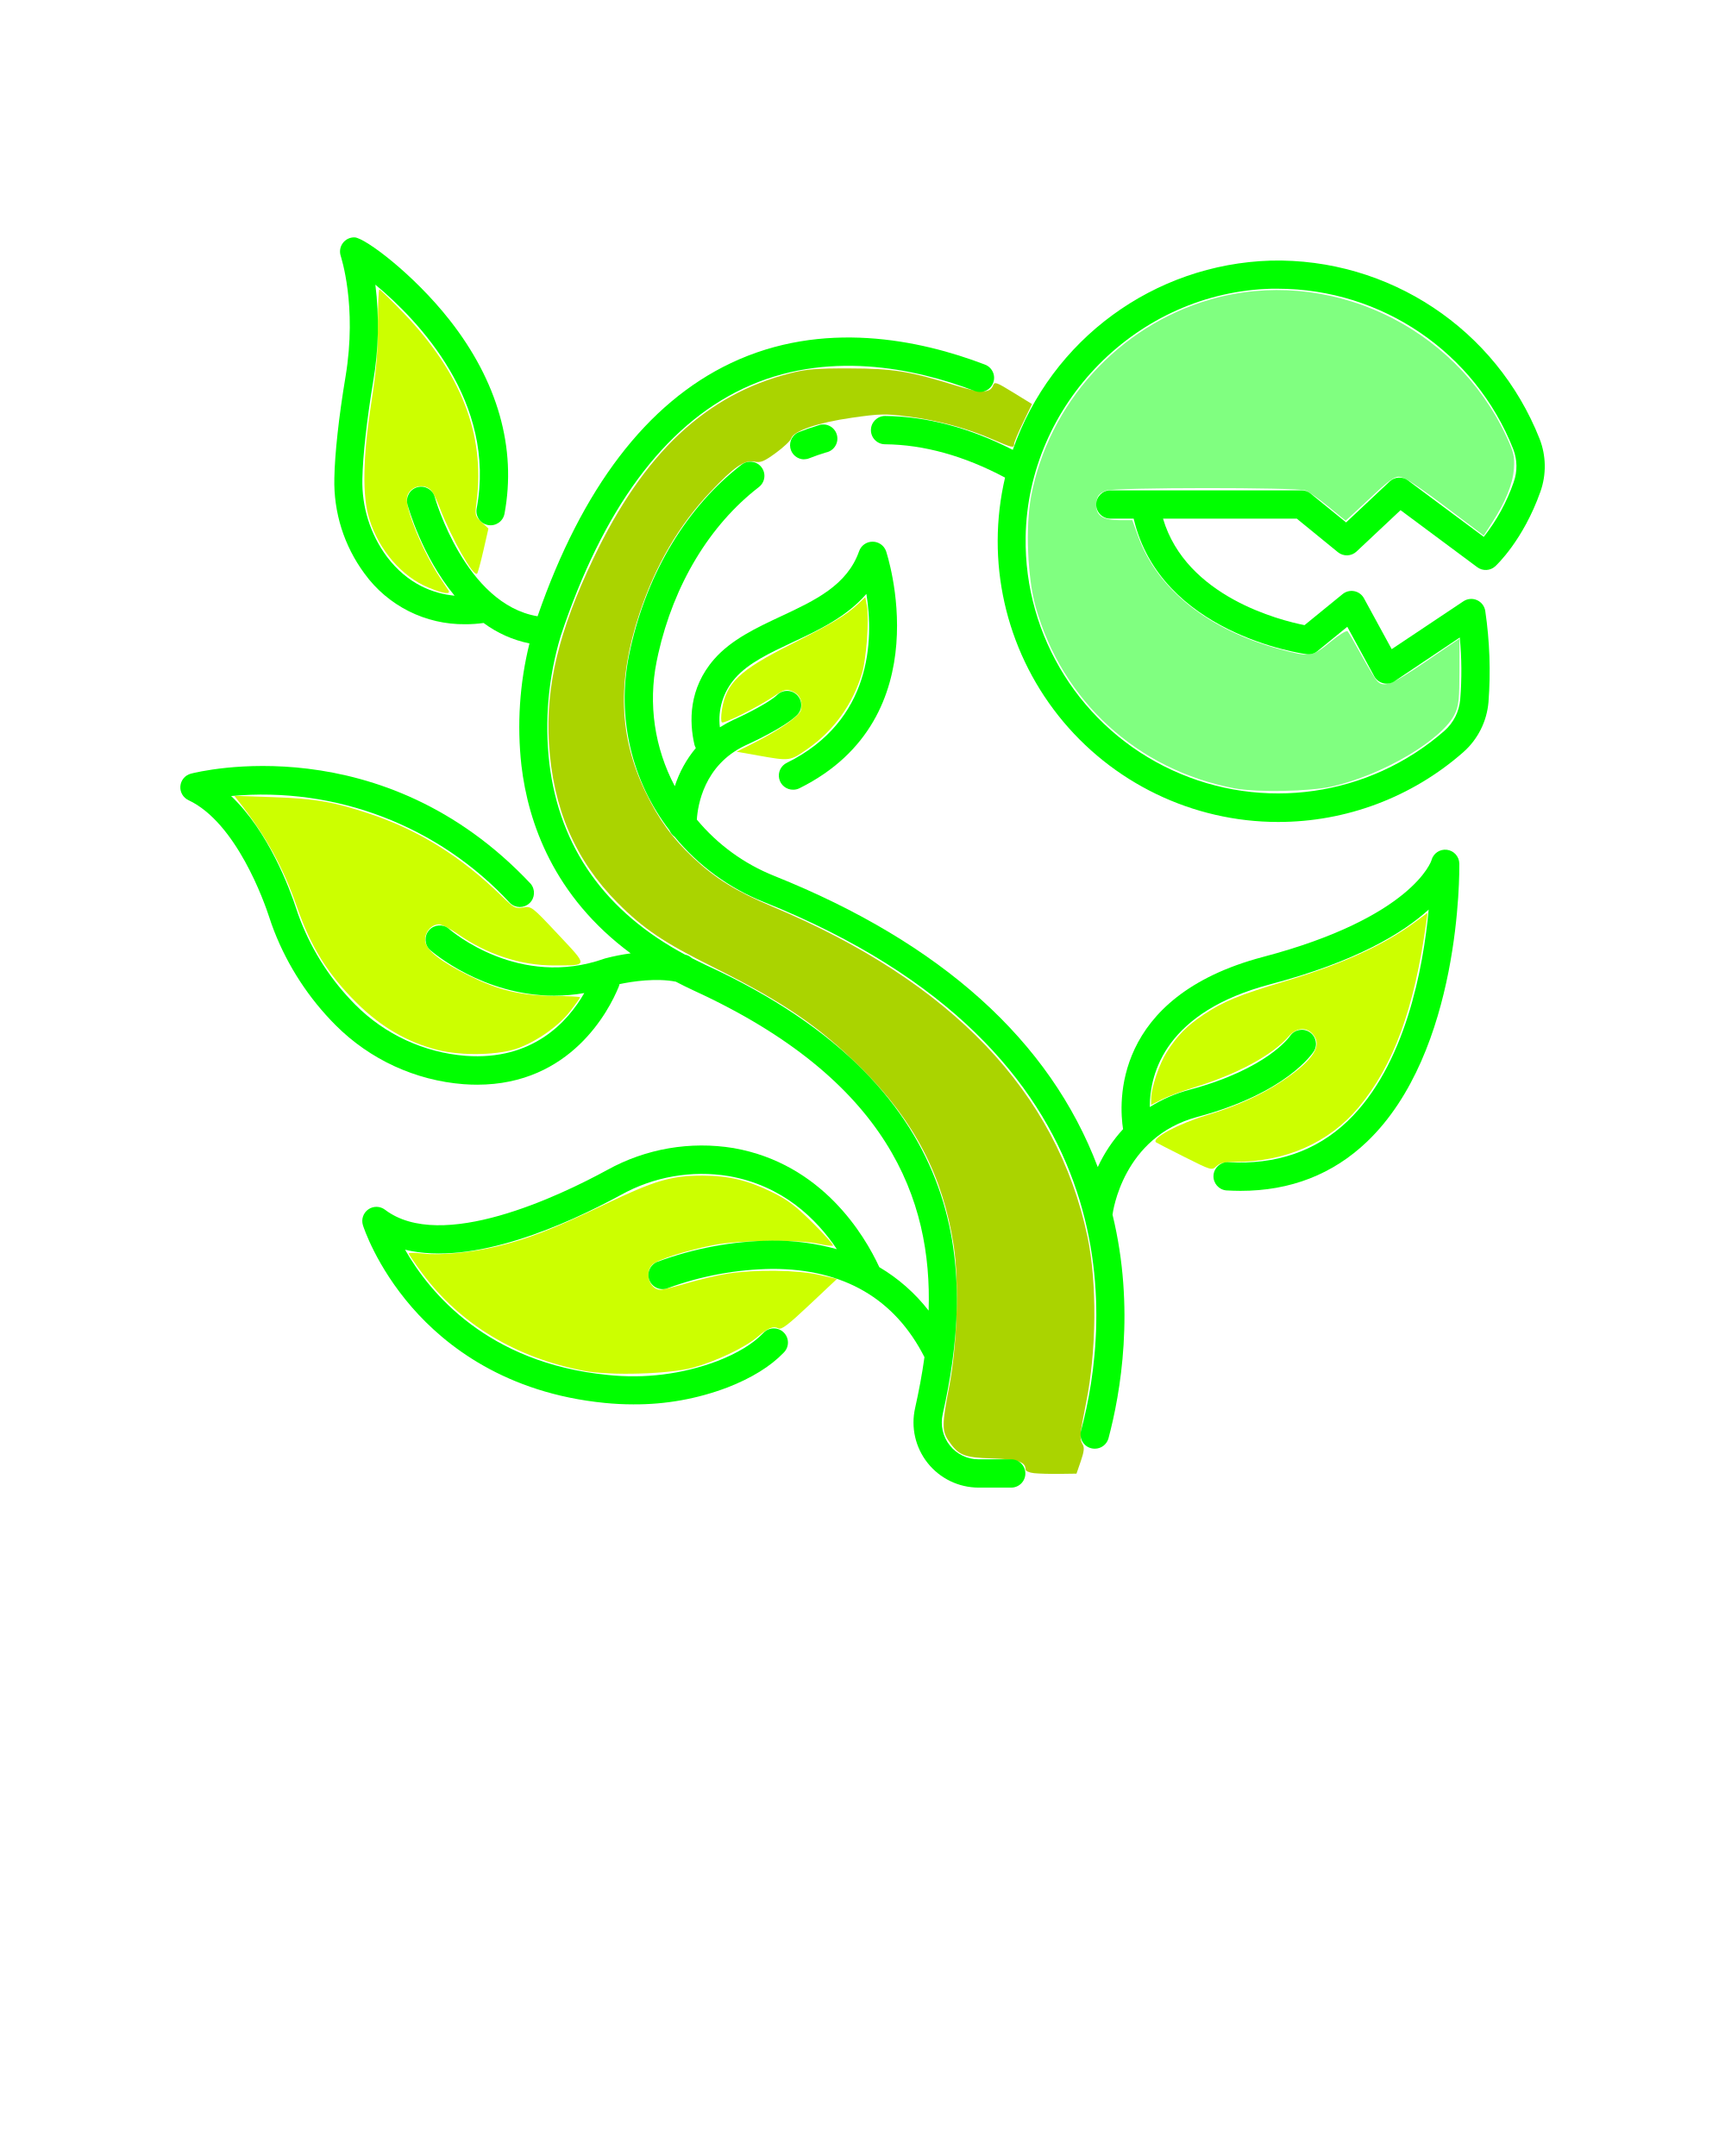
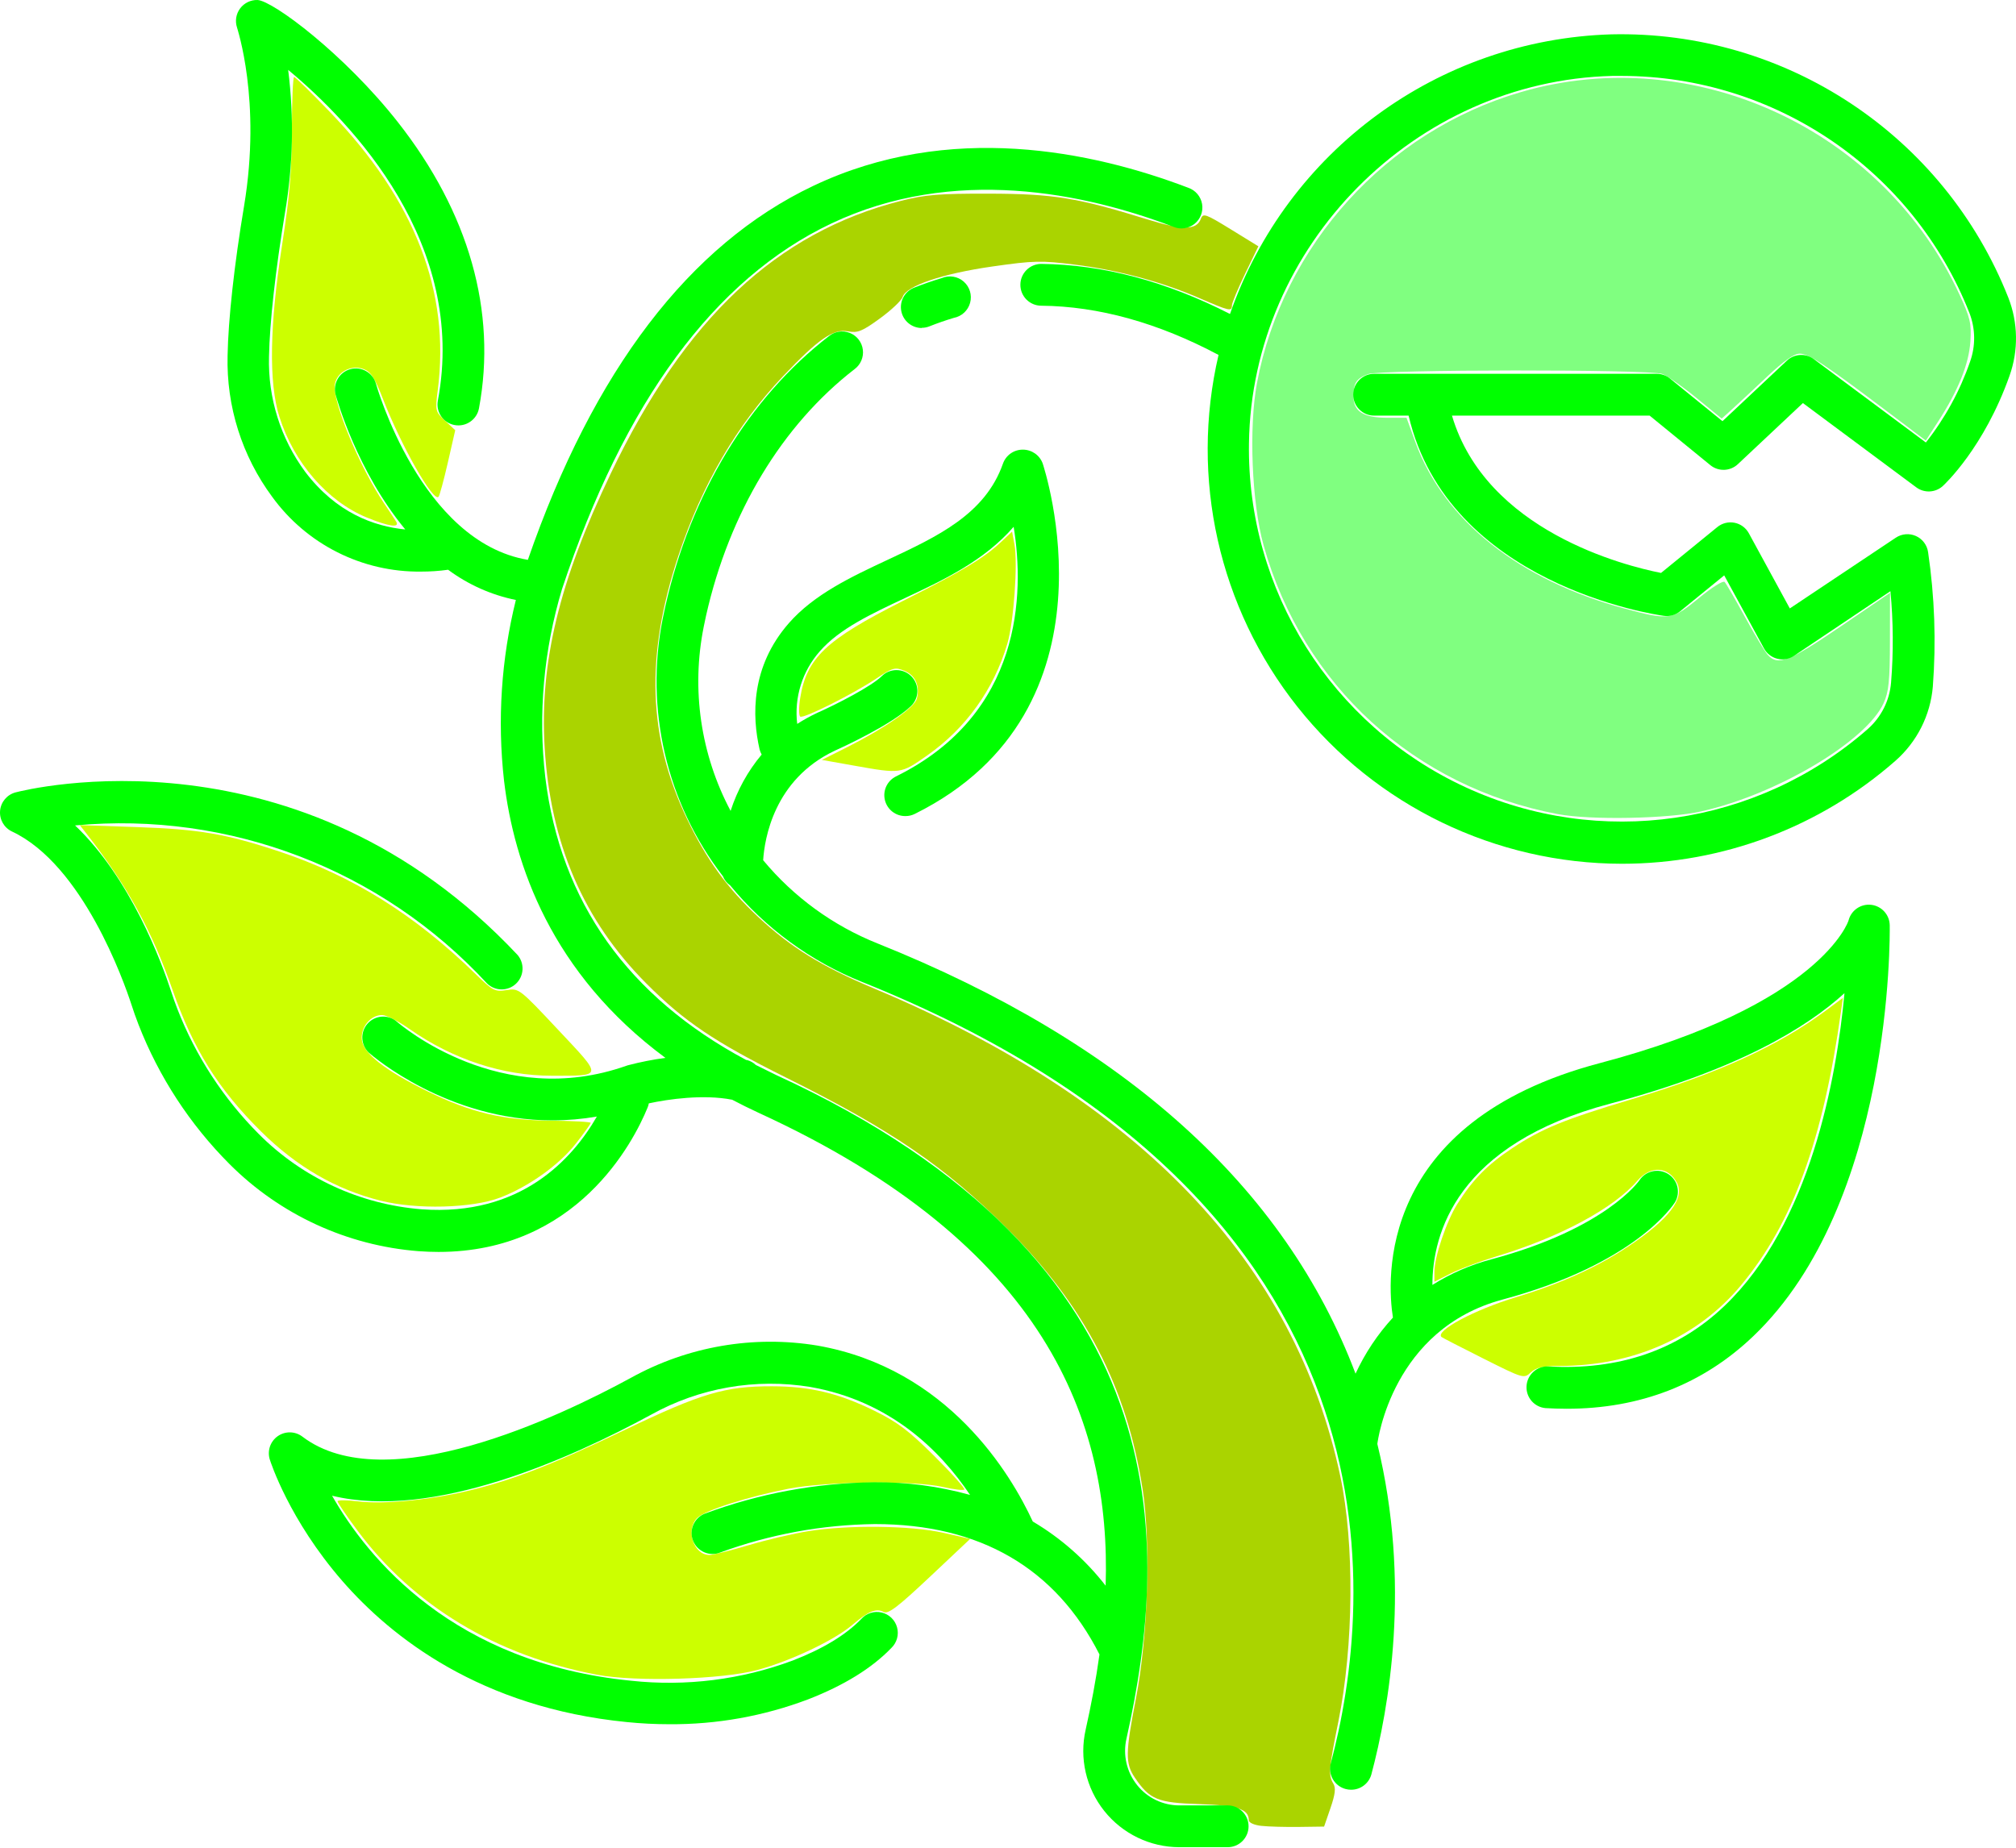
- <svg xmlns="http://www.w3.org/2000/svg" data-name="Layer 2" viewBox="0 0 512 640" x="0px" y="0px" version="1.1" id="svg16">
+ <svg xmlns="http://www.w3.org/2000/svg" data-name="Layer 2" viewBox="0 0 404.986 371.132" x="0px" y="0px" version="1.1" id="svg16" width="404.986" height="371.132">
  <defs id="defs20" />
-   <path style="fill:#aad400;fill-opacity:1;stroke:none;stroke-width:0.678;stroke-opacity:1" d="m 306.927,437.306 c -1.474,-0.162 -2.542,-0.645 -2.542,-1.15 0,-2.226 -2.311,-2.974 -9.963,-3.225 -8.381,-0.274 -9.925,-0.908 -12.918,-5.307 -1.942,-2.854 -1.913,-4.995 0.217,-15.939 2.391,-12.287 2.997,-31.398 1.333,-42.034 -3.224,-20.607 -11.622,-36.796 -27.095,-52.231 -12.634,-12.603 -23.257,-19.871 -44.513,-30.454 -14.361,-7.15 -20.489,-11.279 -28.113,-18.942 -12.61,-12.676 -19.235,-28.058 -20.395,-47.36 -1.026,-17.062 2.913,-33.397 13.283,-55.081 14.89,-31.137 33.314,-48.439 58.335,-54.784 4.847,-1.229 7.649,-1.457 17.627,-1.433 12.931,0.031 17.791,0.816 31.624,5.111 7.33,2.276 10.088,2.261 10.948,-0.058 0.439,-1.183 0.949,-1.004 6.018,2.116 l 5.539,3.409 -2.657,5.495 c -1.462,3.022 -2.657,5.893 -2.657,6.379 0,1.263 -0.499,1.151 -6.52,-1.458 -7.558,-3.275 -16.275,-5.62 -24.994,-6.723 -6.816,-0.862 -8.22,-0.832 -16.61,0.364 -10.024,1.429 -17.317,3.904 -18.019,6.116 -0.226,0.712 -2.28,2.654 -4.564,4.316 -3.562,2.592 -4.473,2.962 -6.404,2.6 -2.956,-0.554 -5.98,1.532 -13.055,9.006 -9.343,9.87 -16.297,21.802 -21.028,36.077 -6.653,20.079 -6.125,36.426 1.706,52.81 3.929,8.22 8.046,13.9 14.318,19.758 6.569,6.134 12.784,9.971 23.307,14.385 53.329,22.371 84.535,55.029 93.636,97.995 2.864,13.518 2.698,34.034 -0.398,49.326 -1.92,9.482 -2.022,10.739 -1.003,12.421 0.527,0.87 0.378,2.149 -0.571,4.906 l -1.284,3.729 -5.022,0.068 c -2.762,0.038 -6.166,-0.057 -7.565,-0.21 z" id="path851" />
-   <path style="fill:#80ff80;fill-opacity:1;stroke:none;stroke-width:0.678;stroke-opacity:1" d="m 366.484,234.03 c -28.859,-5.451 -51.271,-25.92 -59.124,-54.002 -2.379,-8.508 -2.998,-23.722 -1.326,-32.623 5.198,-27.674 25.997,-50.588 53.063,-58.459 34.735,-10.101 72.712,7.477 88.097,40.776 2.122,4.593 2.385,5.741 2.147,9.361 -0.299,4.526 -2.43,9.811 -6.484,16.08 l -2.469,3.818 -8.005,-6.045 c -12.294,-9.283 -15.538,-11.421 -17.335,-11.421 -1.113,0 -3.241,1.499 -6.498,4.576 -2.664,2.517 -5.813,5.452 -6.999,6.523 l -2.156,1.946 -5.07,-4.143 c -2.789,-2.279 -5.881,-4.451 -6.871,-4.828 -2.509,-0.954 -56.595,-0.921 -59.112,0.036 -2.359,0.897 -2.916,1.751 -2.929,4.495 -0.014,3.003 2.019,4.276 6.829,4.276 h 3.826 l 1.807,4.954 c 5.717,15.676 20.872,27.699 42.104,33.403 8.837,2.374 9.469,2.282 14.849,-2.156 2.533,-2.089 4.849,-3.538 5.147,-3.22 0.298,0.318 2.132,3.476 4.076,7.019 1.944,3.542 4.005,6.975 4.582,7.627 1.995,2.259 4.241,1.39 14.553,-5.633 l 10.013,-6.819 -0.015,9.7 c -0.012,7.944 -0.24,10.197 -1.26,12.442 -3.498,7.7 -21.454,18.365 -36.654,21.77 -6.615,1.482 -22.258,1.778 -28.784,0.545 z" id="path853" />
-   <path style="fill:#ccff00;fill-opacity:1;stroke:none;stroke-width:0.678;stroke-opacity:1" d="m 225.062,224.279 -6.441,-1.146 5.085,-2.555 c 7.487,-3.763 13.548,-7.98 13.996,-9.74 0.654,-2.567 -0.284,-4.688 -2.475,-5.595 -1.904,-0.789 -2.323,-0.674 -5.681,1.556 -4.78,3.174 -14.564,8.072 -15.262,7.641 -0.303,-0.187 -0.313,-1.846 -0.022,-3.686 1.275,-8.063 5.142,-11.738 20.506,-19.487 12.271,-6.189 16.374,-8.655 19.908,-11.971 l 2.156,-2.023 0.482,2.57 c 0.706,3.763 -0.152,15.668 -1.439,19.978 -2.747,9.199 -8.318,16.957 -16.099,22.421 -5.3,3.722 -5.267,3.717 -14.715,2.037 z" id="path849" />
-   <path style="fill:#ccff00;fill-opacity:1;stroke:none;stroke-width:0.678;stroke-opacity:1" d="m 127.186,174.424 c -7.89,-3.244 -14.651,-11.049 -17.546,-20.256 -2.157,-6.858 -1.965,-18.346 0.579,-34.687 1.463,-9.399 1.907,-14.657 1.931,-22.881 0.017,-5.873 0.221,-10.678 0.453,-10.678 0.232,0 3.459,3.152 7.169,7.005 17.109,17.764 24.225,36.102 21.693,55.909 -0.533,4.17 -0.499,4.314 1.481,6.163 l 2.027,1.893 -1.486,6.498 c -0.818,3.574 -1.661,6.673 -1.875,6.887 -1.073,1.073 -7.425,-10.111 -11.138,-19.609 -1.72,-4.399 -2.472,-5.548 -3.982,-6.079 -2.561,-0.902 -5.422,0.721 -5.715,3.241 -0.404,3.479 5.015,16.495 9.867,23.698 1.063,1.578 2.166,3.25 2.452,3.716 0.814,1.326 -1.457,1.011 -5.911,-0.82 z" id="path843" />
-   <path style="fill:#ccff00;fill-opacity:1;stroke:none;stroke-width:0.678;stroke-opacity:1" d="m 129.918,311.678 c -8.99,-2.277 -16.779,-6.791 -23.929,-13.866 -8.645,-8.554 -13.644,-16.549 -17.821,-28.5 -4.192,-11.995 -9.104,-20.907 -17.301,-31.395 l -1.314,-1.681 11.483,0.396 c 12.509,0.432 17.889,1.353 28.535,4.888 14.722,4.888 27.268,12.716 39.488,24.637 3.454,3.369 3.893,3.597 6.221,3.225 2.479,-0.396 2.584,-0.315 10.377,7.991 9.02,9.614 9.075,9.201 -1.23,9.217 -9.902,0.015 -19.944,-3.285 -28.713,-9.437 -2.162,-1.517 -4.604,-2.758 -5.427,-2.758 -2.321,0 -4.324,2.423 -4.078,4.933 0.268,2.74 4.604,6.165 13.091,10.34 8.78,4.319 15.228,5.859 24.915,5.949 4.381,0.041 7.966,0.24 7.966,0.443 -2.3e-4,0.203 -1.341,2.076 -2.979,4.163 -3.376,4.3 -9.431,8.625 -15.166,10.833 -5.635,2.169 -16.864,2.457 -24.118,0.62 z" id="path841" />
-   <path style="fill:#ccff00;fill-opacity:1;stroke:none;stroke-width:0.678;stroke-opacity:1" d="m 173.484,406.942 c -20.264,-3.82 -36.932,-13.863 -48.205,-29.045 -2.17,-2.922 -3.945,-5.536 -3.945,-5.808 0,-0.272 1.907,-0.261 4.237,0.025 4.96,0.609 14.2,-0.278 21.864,-2.098 8.919,-2.119 16.868,-5.202 31.525,-12.229 15.456,-7.41 20.203,-8.82 29.625,-8.804 7.661,0.013 13.354,1.37 20.544,4.896 4.689,2.3 6.948,4.006 12.121,9.156 3.497,3.481 6.191,6.497 5.986,6.701 -0.205,0.205 -2.151,-0.032 -4.324,-0.526 -5.791,-1.316 -23.476,-1.113 -30.985,0.356 -8.135,1.592 -16.756,4.343 -18.306,5.842 -2.434,2.354 -0.781,7.463 2.415,7.463 0.7,0 4.251,-0.885 7.892,-1.966 3.641,-1.082 9.046,-2.351 12.012,-2.821 8.062,-1.277 20.632,-1.122 27.072,0.335 l 5.407,1.223 -8.119,7.645 c -6.427,6.051 -8.356,7.519 -9.257,7.041 -1.511,-0.802 -3.054,-0.163 -6.32,2.615 -3.611,3.071 -12.291,7.198 -18.983,9.024 -7.044,1.922 -24.445,2.449 -32.256,0.976 z" id="path839" />
-   <path style="fill:#ccff00;fill-opacity:1;stroke:none;stroke-width:0.678;stroke-opacity:1" d="m 351.503,343.408 c -4.475,-2.245 -8.255,-4.192 -8.402,-4.326 -1.33,-1.226 6.591,-5.454 15.005,-8.009 9.016,-2.738 16.192,-5.985 22.494,-10.178 8.209,-5.462 11.432,-9.683 9.785,-12.813 -1.731,-3.289 -5.286,-3.47 -7.926,-0.403 -4.773,5.544 -15.496,11.308 -28.239,15.18 -3.353,1.019 -7.548,2.588 -9.322,3.487 l -3.225,1.634 v -1.974 c 0,-3.019 2.436,-10.233 4.614,-13.665 3.122,-4.921 6.028,-7.872 11.021,-11.191 5.879,-3.909 10.433,-5.775 24.027,-9.848 17.255,-5.171 29.403,-10.71 38.827,-17.705 l 3.572,-2.652 -0.407,2.913 c -3.592,25.695 -9.696,42.382 -20.062,54.837 -8.696,10.449 -21.703,16.211 -36.593,16.211 -3.222,0 -4.568,0.309 -5.633,1.292 -1.386,1.279 -1.481,1.251 -9.535,-2.789 z" id="path845" />
-   <path d="M238.69,136.32a4,4,0,0,0,1.55-.3c1.62-.64,3.26-1.21,4.9-1.7a4.2,4.2,0,1,0-2.41-8c-1.87.56-3.75,1.21-5.59,1.94a4.2,4.2,0,0,0,1.55,8.1Z" id="path4" style="fill:#00ff00" />
-   <path d="M81.35,276.32a81.67,81.67,0,0,0,18.26,28,60.27,60.27,0,0,0,38,17.52c1.39.1,2.73.15,4,.15,27.76,0,39.14-22,42-29a3.75,3.75,0,0,0,.25-.85c3.93-.85,11-1.86,16.74-.73,1.72.9,3.49,1.79,5.34,2.64,57.71,26.47,70.76,62,69.69,95a52.08,52.08,0,0,0-14.64-12.9c-4.4-9.52-17-30.72-43.23-35.34a57.88,57.88,0,0,0-37.49,6.47c-14.28,7.79-49.31,24.52-66,11.82a4.2,4.2,0,0,0-6.55,4.6c.16.49,3.87,12.1,14.58,24.41,9.86,11.32,27.77,25.44,57.16,28.34a83.86,83.86,0,0,0,8.5.43,77.3,77.3,0,0,0,27.91-5c7.19-2.79,12.82-6.27,16.73-10.34a4.2,4.2,0,1,0-6.05-5.82c-3.06,3.18-7.68,6-13.72,8.34a71.08,71.08,0,0,1-32.54,4.08c-35.65-3.53-52.82-24.47-60.06-37.17,20.22,4.94,47.78-7.4,64.07-16.27a49.35,49.35,0,0,1,32-5.58c16,2.81,26.06,12.69,32.09,21.69a69.25,69.25,0,0,0-19.13-2.54h-.18a100.84,100.84,0,0,0-34,6.31,4.2,4.2,0,0,0,3.15,7.79,93.47,93.47,0,0,1,31-5.7h.07c21.12,0,36.27,8.84,45.09,26.19-.71,5.15-1.68,10.2-2.77,15.09a19.34,19.34,0,0,0,18.83,23.64h9.69a4.2,4.2,0,0,0,0-8.4h-9.69a10.84,10.84,0,0,1-8.5-4.08,11,11,0,0,1-2.14-9.32c8.81-39.34,11.11-96-70.4-133.36q-2.07-1-4.05-2a4.11,4.11,0,0,0-1.79-1l-.14,0c-23.74-12.69-37.31-31.77-40.37-56.8a93.84,93.84,0,0,1,3.37-37.84c12.46-37.59,30.65-62.29,54.06-73.41,24.66-11.71,51-6.11,68.73.64a4.2,4.2,0,1,0,3-7.84c-19.27-7.35-48-13.37-75.32-.38-24.88,11.81-44.17,37.11-57.34,75.14-21.51-3.6-30.44-35.1-30.53-35.44a4.2,4.2,0,0,0-8.1,2.22c.27,1,4.34,15.44,14,27.11-6.3-.61-13.89-3.36-20.12-11.6a37.29,37.29,0,0,1-7.25-23.12c.13-6.82,1.3-17.35,3.21-28.9a97.75,97.75,0,0,0,.64-28.71c12.86,10.69,36,34.87,30.07,66.45a4.2,4.2,0,0,0,8.26,1.55c3.63-19.44-2-39.33-16.3-57.51-10.72-13.64-25.08-24.37-28.18-24.53A4.21,4.21,0,0,0,101.14,76c0,.14,4.94,14.58,1.42,35.8-2,11.93-3.19,22.91-3.32,30.11a45.72,45.72,0,0,0,8.94,28.34,36.4,36.4,0,0,0,29.94,15.05,38.74,38.74,0,0,0,5.42-.37A34.33,34.33,0,0,0,157.15,191a103.09,103.09,0,0,0-2.38,36.27c2,16.89,9.53,38.78,32.42,55.73a62,62,0,0,0-7.5,1.48l-.26.08c-25.34,9-45.36-8.12-46.25-8.89a4.2,4.2,0,0,0-5.55,6.3c.79.69,15.73,13.59,36.89,13.59a52.24,52.24,0,0,0,8.9-.77c-4.89,8.5-15.27,20.1-35.22,18.63a51.93,51.93,0,0,1-32.67-15.1,73.13,73.13,0,0,1-16.37-25.13c-.48-1.2-.9-2.44-1.24-3.49-1.92-5.88-8.18-22.84-19.32-33.4a100,100,0,0,1,82.77,31.76,4.2,4.2,0,0,0,6.12-5.74c-44-46.85-98.54-33.26-100.84-32.66a4.2,4.2,0,0,0-.72,7.86c14.21,6.67,22.49,30.15,24,34.79C80.32,273.51,80.79,274.9,81.35,276.32Z" id="path6" style="fill:#00ff00" />
-   <path d="M233.58,226.42a4.2,4.2,0,0,0,1.86,8,4.1,4.1,0,0,0,1.86-.44C279.57,213,263.13,164.11,263,163.62a4.23,4.23,0,0,0-4-2.82h0a4.2,4.2,0,0,0-4,2.81c-3.57,10.16-13.11,14.62-23.2,19.34-7.24,3.39-14.72,6.89-19.82,12.72-7.66,8.77-7.41,18.65-5.86,25.39a4.69,4.69,0,0,0,.41,1,33.57,33.57,0,0,0-6.24,11.32,55.54,55.54,0,0,1-5.4-37q.22-1.12.48-2.28c4.66-20.64,15.25-38.2,29.8-49.46a4.2,4.2,0,1,0-5.14-6.64c-16.09,12.45-27.76,31.72-32.85,54.26-.18.82-.36,1.64-.52,2.45a64.27,64.27,0,0,0,12.08,51.8,4.18,4.18,0,0,0,1.47,1.85,66.12,66.12,0,0,0,26.52,19.4c110.89,44.47,102.76,124.61,94.12,157a4.2,4.2,0,0,0,3,5.14,4.08,4.08,0,0,0,1.09.14A4.2,4.2,0,0,0,329,427c3.57-13.39,8-38.55,1.21-66.43.09-.74,3.05-23.07,25.12-29,26.65-7.13,34.31-19,34.63-19.49a4.18,4.18,0,0,0-1.3-5.73,4.23,4.23,0,0,0-5.79,1.23c-.07.1-6.67,9.71-29.71,15.88a42.77,42.77,0,0,0-11.89,5.16c0-10.3,4.87-28.28,35.78-36.44,25.45-6.73,39.41-15.24,47-22.18-1.59,17.12-6.85,46.34-24.09,62.82-9.36,8.94-21.29,13-35.47,12.17a4.2,4.2,0,0,0-.51,8.38c1.44.08,2.85.13,4.25.13,14.76,0,27.38-4.9,37.53-14.61,27.93-26.7,27.41-80.27,27.38-82.54a4.2,4.2,0,0,0-8.26-1c0,.17-5.6,17-50,28.71-44.93,11.87-42.71,43.7-41.54,51.12a43.79,43.79,0,0,0-7.51,11.27c-14.15-37.48-46.41-66.55-96-86.43a57.66,57.66,0,0,1-23-16.73c.27-4.24,2.14-16.22,14.38-22,1.16-.52,11.45-5.2,15.34-9a4.2,4.2,0,0,0-5.88-6c-2.14,2.1-9,5.62-13,7.4a35.45,35.45,0,0,0-4,2.21,18.64,18.64,0,0,1,4.56-14.61c3.93-4.5,10.3-7.48,17-10.63,7.65-3.58,16-7.5,21.92-14.36C259.34,189.77,258.85,213.91,233.58,226.42Z" id="path8" style="fill:#00ff00" />
-   <path d="M377.19,77.36a83.79,83.79,0,0,0-76.58,56.18c-12.79-6.55-25.54-9.94-37.91-10.06h0a4.2,4.2,0,0,0,0,8.4c11.52.11,23.49,3.44,35.61,9.89A83.29,83.29,0,0,0,379.36,244a83.21,83.21,0,0,0,54.92-20.68,22.35,22.35,0,0,0,7.52-14.91,122.08,122.08,0,0,0-.95-27,4.2,4.2,0,0,0-6.49-2.92L413.07,192.7l-8.23-15.1a4.19,4.19,0,0,0-6.34-1.24l-11.3,9.21c-7.27-1.44-35.14-8.41-42-31.61h39.71l12.19,9.95a4.2,4.2,0,0,0,5.53-.19l13.07-12.28,22.77,16.93a4.2,4.2,0,0,0,5.34-.27c.34-.31,8.29-7.71,13.4-22.15a22.44,22.44,0,0,0-.24-15.68A83.69,83.69,0,0,0,377.19,77.36Zm72.08,65.79a55.48,55.48,0,0,1-8.87,16.21L417.88,142.6a4.22,4.22,0,0,0-5.39.31l-12.95,12.17L389,146.51a4.22,4.22,0,0,0-2.65-.95H329.56a4.2,4.2,0,1,0,0,8.4h6.93c7.9,33.89,49.48,40,51.3,40.23a4.24,4.24,0,0,0,3.23-.9l8.87-7.23,8,14.69a4.2,4.2,0,0,0,6,1.49l19.39-13a104.74,104.74,0,0,1,.13,18.36,14,14,0,0,1-4.69,9.34,74.92,74.92,0,0,1-124.3-57.45c.58-39.68,33.31-72.78,73-73.78.63,0,1.26,0,1.9,0a75.2,75.2,0,0,1,69.82,47.6A14,14,0,0,1,449.27,143.15Z" id="path10" style="fill:#00ff00" />
-   <path style="fill:none;stroke:#000000;stroke-width:1px;stroke-linecap:butt;stroke-linejoin:miter;stroke-opacity:1" d="M 177.627,288.814 Z" id="path823" />
-   <path style="fill:none;stroke:#000000;stroke-width:1px;stroke-linecap:butt;stroke-linejoin:miter;stroke-opacity:1" d="M 242.73,126.32 Z" id="path831" />
+   <path style="fill:#aad400;fill-opacity:1;stroke:none;stroke-width:0.678;stroke-opacity:1" d="m 253.405,366.848 c -1.474,-0.162 -2.542,-0.645 -2.542,-1.15 0,-2.226 -2.311,-2.974 -9.963,-3.225 -8.381,-0.274 -9.925,-0.908 -12.918,-5.307 -1.942,-2.854 -1.913,-4.995 0.217,-15.939 2.391,-12.287 2.997,-31.398 1.333,-42.034 -3.224,-20.607 -11.622,-36.796 -27.095,-52.231 -12.634,-12.603 -23.257,-19.871 -44.513,-30.454 -14.361,-7.15 -20.489,-11.279 -28.113,-18.942 -12.61,-12.676 -19.235,-28.058 -20.395,-47.36 -1.026,-17.062 2.913,-33.397 13.283,-55.081 14.89,-31.137 33.314,-48.439 58.335,-54.784 4.847,-1.229 7.649,-1.457 17.627,-1.433 12.931,0.031 17.791,0.816 31.624,5.111 7.33,2.276 10.088,2.261 10.948,-0.058 0.439,-1.183 0.949,-1.004 6.018,2.116 l 5.539,3.409 -2.657,5.495 c -1.462,3.022 -2.657,5.893 -2.657,6.379 0,1.263 -0.499,1.151 -6.52,-1.458 -7.558,-3.275 -16.275,-5.62 -24.994,-6.723 -6.816,-0.862 -8.22,-0.832 -16.61,0.364 -10.024,1.429 -17.317,3.904 -18.019,6.116 -0.226,0.712 -2.28,2.654 -4.564,4.316 -3.562,2.592 -4.473,2.962 -6.404,2.6 -2.956,-0.554 -5.98,1.532 -13.055,9.006 -9.343,9.87 -16.297,21.802 -21.028,36.077 -6.653,20.079 -6.125,36.426 1.706,52.81 3.929,8.22 8.046,13.9 14.318,19.758 6.569,6.134 12.784,9.971 23.307,14.385 53.329,22.371 84.535,55.029 93.636,97.995 2.864,13.518 2.698,34.034 -0.398,49.326 -1.92,9.482 -2.022,10.739 -1.003,12.421 0.527,0.87 0.378,2.149 -0.571,4.906 l -1.284,3.729 -5.022,0.068 c -2.762,0.038 -6.166,-0.057 -7.565,-0.21 z" id="path851" />
+   <path style="fill:#80ff80;fill-opacity:1;stroke:none;stroke-width:0.678;stroke-opacity:1" d="m 312.963,163.572 c -28.859,-5.451 -51.271,-25.92 -59.124,-54.002 -2.379,-8.508 -2.998,-23.722 -1.326,-32.623 5.198,-27.674 25.997,-50.588 53.063,-58.459 34.735,-10.101 72.712,7.477 88.097,40.776 2.122,4.593 2.385,5.741 2.147,9.361 -0.299,4.526 -2.43,9.811 -6.484,16.08 l -2.469,3.818 -8.005,-6.045 c -12.294,-9.283 -15.538,-11.421 -17.335,-11.421 -1.113,0 -3.241,1.499 -6.498,4.576 -2.664,2.517 -5.813,5.452 -6.999,6.523 l -2.156,1.946 -5.07,-4.143 c -2.789,-2.279 -5.881,-4.451 -6.871,-4.828 -2.509,-0.954 -56.595,-0.921 -59.112,0.036 -2.359,0.897 -2.916,1.751 -2.929,4.495 -0.014,3.003 2.019,4.276 6.829,4.276 h 3.826 l 1.807,4.954 c 5.717,15.676 20.872,27.699 42.104,33.403 8.837,2.374 9.469,2.282 14.849,-2.156 2.533,-2.089 4.849,-3.538 5.147,-3.22 0.298,0.318 2.132,3.476 4.076,7.019 1.944,3.542 4.005,6.975 4.582,7.627 1.995,2.259 4.241,1.39 14.553,-5.633 l 10.013,-6.819 -0.015,9.7 c -0.012,7.944 -0.24,10.197 -1.26,12.442 -3.498,7.7 -21.454,18.365 -36.654,21.77 -6.615,1.482 -22.258,1.778 -28.784,0.545 z" id="path853" />
+   <path style="fill:#ccff00;fill-opacity:1;stroke:none;stroke-width:0.678;stroke-opacity:1" d="m 171.541,153.821 -6.441,-1.146 5.085,-2.555 c 7.487,-3.763 13.548,-7.98 13.996,-9.74 0.654,-2.567 -0.284,-4.688 -2.475,-5.595 -1.904,-0.789 -2.323,-0.674 -5.681,1.556 -4.78,3.174 -14.564,8.072 -15.262,7.641 -0.303,-0.187 -0.313,-1.846 -0.022,-3.686 1.275,-8.063 5.142,-11.738 20.506,-19.487 12.271,-6.189 16.374,-8.655 19.908,-11.971 l 2.156,-2.023 0.482,2.57 c 0.706,3.763 -0.152,15.668 -1.439,19.978 -2.747,9.199 -8.318,16.957 -16.099,22.421 -5.3,3.722 -5.267,3.717 -14.715,2.037 z" id="path849" />
+   <path style="fill:#ccff00;fill-opacity:1;stroke:none;stroke-width:0.678;stroke-opacity:1" d="m 73.664,103.966 c -7.89,-3.244 -14.651,-11.049 -17.546,-20.256 -2.157,-6.858 -1.965,-18.346 0.579,-34.687 1.463,-9.399 1.907,-14.657 1.931,-22.881 0.017,-5.873 0.221,-10.678 0.453,-10.678 0.232,0 3.459,3.152 7.169,7.005 17.109,17.764 24.225,36.102 21.693,55.909 -0.533,4.17 -0.499,4.314 1.481,6.163 l 2.027,1.893 -1.486,6.498 c -0.818,3.574 -1.661,6.673 -1.875,6.887 -1.073,1.073 -7.425,-10.111 -11.138,-19.609 -1.72,-4.399 -2.472,-5.548 -3.982,-6.079 -2.561,-0.902 -5.422,0.721 -5.715,3.241 -0.404,3.479 5.015,16.495 9.867,23.698 1.063,1.578 2.166,3.25 2.452,3.716 0.814,1.326 -1.457,1.011 -5.911,-0.82 z" id="path843" />
+   <path style="fill:#ccff00;fill-opacity:1;stroke:none;stroke-width:0.678;stroke-opacity:1" d="m 76.397,241.219 c -8.99,-2.277 -16.779,-6.791 -23.929,-13.866 C 43.823,218.799 38.824,210.805 34.647,198.854 30.454,186.859 25.543,177.947 17.346,167.459 l -1.314,-1.681 11.483,0.396 c 12.509,0.432 17.889,1.353 28.535,4.888 14.722,4.888 27.268,12.716 39.488,24.637 3.454,3.369 3.893,3.597 6.221,3.225 2.479,-0.396 2.584,-0.315 10.377,7.991 9.02,9.614 9.075,9.201 -1.23,9.217 -9.902,0.015 -19.944,-3.285 -28.713,-9.437 -2.162,-1.517 -4.604,-2.758 -5.427,-2.758 -2.321,0 -4.324,2.423 -4.078,4.933 0.268,2.74 4.604,6.165 13.091,10.34 8.78,4.319 15.228,5.859 24.915,5.949 4.381,0.041 7.966,0.24 7.966,0.443 -2.3e-4,0.203 -1.341,2.076 -2.979,4.163 -3.376,4.3 -9.431,8.625 -15.166,10.833 -5.635,2.169 -16.864,2.457 -24.118,0.62 z" id="path841" />
+   <path style="fill:#ccff00;fill-opacity:1;stroke:none;stroke-width:0.678;stroke-opacity:1" d="m 119.962,336.484 c -20.264,-3.82 -36.932,-13.863 -48.205,-29.045 -2.17,-2.922 -3.945,-5.536 -3.945,-5.808 0,-0.272 1.907,-0.261 4.237,0.025 4.96,0.609 14.2,-0.278 21.864,-2.098 8.919,-2.119 16.868,-5.202 31.525,-12.229 15.456,-7.41 20.203,-8.82 29.625,-8.804 7.661,0.013 13.354,1.37 20.544,4.896 4.689,2.3 6.948,4.006 12.121,9.156 3.497,3.481 6.191,6.497 5.986,6.701 -0.205,0.205 -2.151,-0.032 -4.324,-0.526 -5.791,-1.316 -23.476,-1.113 -30.985,0.356 -8.135,1.592 -16.756,4.343 -18.306,5.842 -2.434,2.354 -0.781,7.463 2.415,7.463 0.7,0 4.251,-0.885 7.892,-1.966 3.641,-1.082 9.046,-2.351 12.012,-2.821 8.062,-1.277 20.632,-1.122 27.072,0.335 l 5.407,1.223 -8.119,7.645 c -6.427,6.051 -8.356,7.519 -9.257,7.041 -1.511,-0.802 -3.054,-0.163 -6.32,2.615 -3.611,3.071 -12.291,7.198 -18.983,9.024 -7.044,1.922 -24.445,2.449 -32.256,0.976 z" id="path839" />
+   <path style="fill:#ccff00;fill-opacity:1;stroke:none;stroke-width:0.678;stroke-opacity:1" d="m 297.982,272.95 c -4.475,-2.245 -8.255,-4.192 -8.402,-4.326 -1.33,-1.226 6.591,-5.454 15.005,-8.009 9.016,-2.738 16.192,-5.985 22.494,-10.178 8.209,-5.462 11.432,-9.683 9.785,-12.813 -1.731,-3.289 -5.286,-3.47 -7.926,-0.403 -4.773,5.544 -15.496,11.308 -28.239,15.18 -3.353,1.019 -7.548,2.588 -9.322,3.487 l -3.225,1.634 v -1.974 c 0,-3.019 2.436,-10.233 4.614,-13.665 3.122,-4.921 6.028,-7.872 11.021,-11.191 5.879,-3.909 10.433,-5.775 24.027,-9.848 17.255,-5.171 29.403,-10.71 38.827,-17.705 l 3.572,-2.652 -0.407,2.913 c -3.592,25.695 -9.696,42.382 -20.062,54.837 -8.696,10.449 -21.703,16.211 -36.593,16.211 -3.222,0 -4.568,0.309 -5.633,1.292 -1.386,1.279 -1.481,1.251 -9.535,-2.789 z" id="path845" />
+   <path d="m 185.169,65.862 a 4,4 0 0 0 1.55,-0.3 c 1.62,-0.64 3.26,-1.21 4.9,-1.7 a 4.2,4.2 0 1 0 -2.41,-8 c -1.87,0.56 -3.75,1.21 -5.59,1.94 a 4.2,4.2 0 0 0 1.55,8.1 z" id="path4" style="fill:#00ff00" />
+   <path d="m 27.829,205.862 a 81.67,81.67 0 0 0 18.26,28 60.27,60.27 0 0 0 38,17.52 c 1.39,0.1 2.73,0.15 4,0.15 27.76,0 39.14,-22 42,-29 a 3.75,3.75 0 0 0 0.25,-0.85 c 3.93,-0.85 11,-1.86 16.74,-0.73 1.72,0.9 3.49,1.79 5.34,2.64 57.71,26.47 70.76,62 69.69,95 a 52.08,52.08 0 0 0 -14.64,-12.9 c -4.4,-9.52 -17,-30.72 -43.23,-35.34 a 57.88,57.88 0 0 0 -37.49,6.47 c -14.28,7.79 -49.31,24.52 -66,11.82 a 4.2,4.2 0 0 0 -6.55,4.6 c 0.16,0.49 3.87,12.1 14.58,24.41 9.86,11.32 27.77,25.44 57.16,28.34 a 83.86,83.86 0 0 0 8.5,0.43 77.3,77.3 0 0 0 27.91,-5 c 7.19,-2.79 12.82,-6.27 16.73,-10.34 a 4.2,4.2 0 1 0 -6.05,-5.82 c -3.06,3.18 -7.68,6 -13.72,8.34 a 71.08,71.08 0 0 1 -32.54,4.08 c -35.65,-3.53 -52.82,-24.47 -60.06,-37.17 20.22,4.94 47.78,-7.4 64.07,-16.27 a 49.35,49.35 0 0 1 32,-5.58 c 16,2.81 26.06,12.69 32.09,21.69 a 69.25,69.25 0 0 0 -19.13,-2.54 h -0.18 a 100.84,100.84 0 0 0 -34,6.31 4.201,4.201 0 0 0 3.15,7.79 93.47,93.47 0 0 1 31,-5.7 h 0.07 c 21.12,0 36.27,8.84 45.09,26.19 -0.71,5.15 -1.68,10.2 -2.77,15.09 a 19.34,19.34 0 0 0 18.83,23.64 h 9.69 a 4.2,4.2 0 0 0 0,-8.4 h -9.69 a 10.84,10.84 0 0 1 -8.5,-4.08 11,11 0 0 1 -2.14,-9.32 c 8.81,-39.34 11.11,-96 -70.4,-133.36 q -2.07,-1 -4.05,-2 a 4.11,4.11 0 0 0 -1.79,-1 h -0.14 c -23.74,-12.69 -37.31,-31.77 -40.37,-56.8 a 93.84,93.84 0 0 1 3.37,-37.84 c 12.46,-37.59 30.65,-62.29 54.06,-73.41 24.66,-11.71 51,-6.11 68.73,0.64 a 4.2,4.2 0 1 0 3,-7.84 c -19.27,-7.35 -48,-13.37 -75.32,-0.38 -24.88,11.81 -44.17,37.11 -57.34,75.14 -21.51,-3.6 -30.44,-35.1 -30.53,-35.44 a 4.2,4.2 0 0 0 -8.1,2.22 c 0.27,1 4.34,15.44 14,27.11 -6.3,-0.61 -13.89,-3.36 -20.12,-11.6 a 37.29,37.29 0 0 1 -7.25,-23.12 c 0.13,-6.82 1.3,-17.35 3.21,-28.9 a 97.75,97.75 0 0 0 0.64,-28.71 c 12.86,10.69 36,34.87 30.07,66.45 a 4.202,4.202 0 0 0 8.26,1.55 c 3.63,-19.44 -2,-39.33 -16.3,-57.51 -10.72,-13.64 -25.08,-24.37 -28.18,-24.53 a 4.21,4.21 0 0 0 -4.12,5.54 c 0,0.14 4.94,14.58 1.42,35.8 -2,11.93 -3.19,22.91 -3.32,30.11 a 45.72,45.72 0 0 0 8.94,28.34 36.4,36.4 0 0 0 29.94,15.05 38.74,38.74 0 0 0 5.42,-0.37 34.33,34.33 0 0 0 13.61,6.07 103.09,103.09 0 0 0 -2.38,36.27 c 2,16.89 9.53,38.78 32.42,55.73 a 62,62 0 0 0 -7.5,1.48 l -0.26,0.08 c -25.34,9 -45.36,-8.12 -46.25,-8.89 a 4.2,4.2 0 0 0 -5.55,6.3 c 0.79,0.69 15.73,13.59 36.89,13.59 a 52.24,52.24 0 0 0 8.9,-0.77 c -4.89,8.5 -15.27,20.1 -35.22,18.63 a 51.93,51.93 0 0 1 -32.67,-15.1 73.13,73.13 0 0 1 -16.37,-25.13 c -0.48,-1.2 -0.9,-2.44 -1.24,-3.49 -1.92,-5.88 -8.18,-22.84 -19.32,-33.4 a 100,100 0 0 1 82.77,31.76 4.2,4.2 0 0 0 6.12,-5.74 c -44,-46.85 -98.54,-33.26 -100.84,-32.66 a 4.2,4.2 0 0 0 -0.72,7.86 c 14.21,6.67 22.49,30.15 24,34.79 0.39,1.2 0.86,2.59 1.42,4.01 z" id="path6" style="fill:#00ff00" />
+   <path d="m 180.059,155.962 a 4.2,4.2 0 0 0 1.86,8 4.1,4.1 0 0 0 1.86,-0.44 c 42.27,-20.98 25.83,-69.87 25.7,-70.36 a 4.23,4.23 0 0 0 -4,-2.82 v 0 a 4.2,4.2 0 0 0 -4,2.81 c -3.57,10.16 -13.11,14.62 -23.2,19.34 -7.24,3.39 -14.72,6.89 -19.82,12.72 -7.66,8.77 -7.41,18.65 -5.86,25.39 a 4.69,4.69 0 0 0 0.41,1 33.57,33.57 0 0 0 -6.24,11.32 55.54,55.54 0 0 1 -5.4,-37 q 0.22,-1.12 0.48,-2.28 c 4.66,-20.64 15.25,-38.2 29.8,-49.46 a 4.2,4.2 0 1 0 -5.14,-6.64 c -16.09,12.45 -27.76,31.72 -32.85,54.26 -0.18,0.82 -0.36,1.64 -0.52,2.45 a 64.27,64.27 0 0 0 12.08,51.8 4.18,4.18 0 0 0 1.47,1.85 66.12,66.12 0 0 0 26.52,19.4 c 110.89,44.47 102.76,124.61 94.12,157 a 4.2,4.2 0 0 0 3,5.14 4.08,4.08 0 0 0 1.09,0.14 4.2,4.2 0 0 0 4.06,-3.04 c 3.57,-13.39 8,-38.55 1.21,-66.43 0.09,-0.74 3.05,-23.07 25.12,-29 26.65,-7.13 34.31,-19 34.63,-19.49 a 4.18,4.18 0 0 0 -1.3,-5.73 4.23,4.23 0 0 0 -5.79,1.23 c -0.07,0.1 -6.67,9.71 -29.71,15.88 a 42.77,42.77 0 0 0 -11.89,5.16 c 0,-10.3 4.87,-28.28 35.78,-36.44 25.45,-6.73 39.41,-15.24 47,-22.18 -1.59,17.12 -6.85,46.34 -24.09,62.82 -9.36,8.94 -21.29,13 -35.47,12.17 a 4.2,4.2 0 0 0 -0.51,8.38 c 1.44,0.08 2.85,0.13 4.25,0.13 14.76,0 27.38,-4.9 37.53,-14.61 27.93,-26.7 27.41,-80.27 27.38,-82.54 a 4.2,4.2 0 0 0 -8.26,-1 c 0,0.17 -5.6,17 -50,28.71 -44.93,11.87 -42.71,43.7 -41.54,51.12 a 43.79,43.79 0 0 0 -7.51,11.27 c -14.15,-37.48 -46.41,-66.55 -96,-86.43 a 57.66,57.66 0 0 1 -23,-16.73 c 0.27,-4.24 2.14,-16.22 14.38,-22 1.16,-0.52 11.45,-5.2 15.34,-9 a 4.2,4.2 0 0 0 -5.88,-6 c -2.14,2.1 -9,5.62 -13,7.4 a 35.45,35.45 0 0 0 -4,2.21 18.64,18.64 0 0 1 4.56,-14.61 c 3.93,-4.5 10.3,-7.48 17,-10.63 7.65,-3.58 16,-7.5 21.92,-14.36 2.19,13.47 1.7,37.61 -23.57,50.12 z" id="path8" style="fill:#00ff00" />
+   <path d="m 323.669,6.902 a 83.79,83.79 0 0 0 -76.58,56.18 c -12.79,-6.55 -25.54,-9.94 -37.91,-10.06 v 0 a 4.2,4.2 0 0 0 0,8.4 c 11.52,0.11 23.49,3.44 35.61,9.89 a 83.29,83.29 0 0 0 81.05,102.23 83.21,83.21 0 0 0 54.92,-20.68 22.35,22.35 0 0 0 7.52,-14.91 122.08,122.08 0 0 0 -0.95,-27 4.2,4.2 0 0 0 -6.49,-2.92 l -21.29,14.21 -8.23,-15.1 a 4.19,4.19 0 0 0 -6.34,-1.24 l -11.3,9.21 c -7.27,-1.44 -35.14,-8.41 -42,-31.61 h 39.71 l 12.19,9.95 a 4.2,4.2 0 0 0 5.53,-0.19 l 13.07,-12.28 22.77,16.93 a 4.2,4.2 0 0 0 5.34,-0.27 c 0.34,-0.31 8.29,-7.71 13.4,-22.15 a 22.44,22.44 0 0 0 -0.24,-15.68 83.69,83.69 0 0 0 -79.78,-52.91 z m 72.08,65.79 a 55.48,55.48 0 0 1 -8.87,16.21 l -22.52,-16.76 a 4.22,4.22 0 0 0 -5.39,0.31 l -12.95,12.17 -10.54,-8.57 a 4.22,4.22 0 0 0 -2.65,-0.95 h -56.79 a 4.2,4.2 0 1 0 0,8.4 h 6.93 c 7.9,33.89 49.48,40 51.3,40.23 a 4.24,4.24 0 0 0 3.23,-0.9 l 8.87,-7.23 8,14.69 a 4.2,4.2 0 0 0 6,1.49 l 19.39,-13 a 104.74,104.74 0 0 1 0.13,18.36 14,14 0 0 1 -4.69,9.34 74.92,74.92 0 0 1 -124.3,-57.45 c 0.58,-39.68 33.31,-72.78 73,-73.78 0.63,0 1.26,0 1.9,0 a 75.2,75.2 0 0 1 69.82,47.6 14,14 0 0 1 0.13,9.84 z" id="path10" style="fill:#00ff00" />
+   <path style="fill:none;stroke:#000000;stroke-width:1px;stroke-linecap:butt;stroke-linejoin:miter;stroke-opacity:1" d="M 124.106,218.355 Z" id="path823" />
+   <path style="fill:none;stroke:#000000;stroke-width:1px;stroke-linecap:butt;stroke-linejoin:miter;stroke-opacity:1" d="M 189.209,55.862 Z" id="path831" />
</svg>
